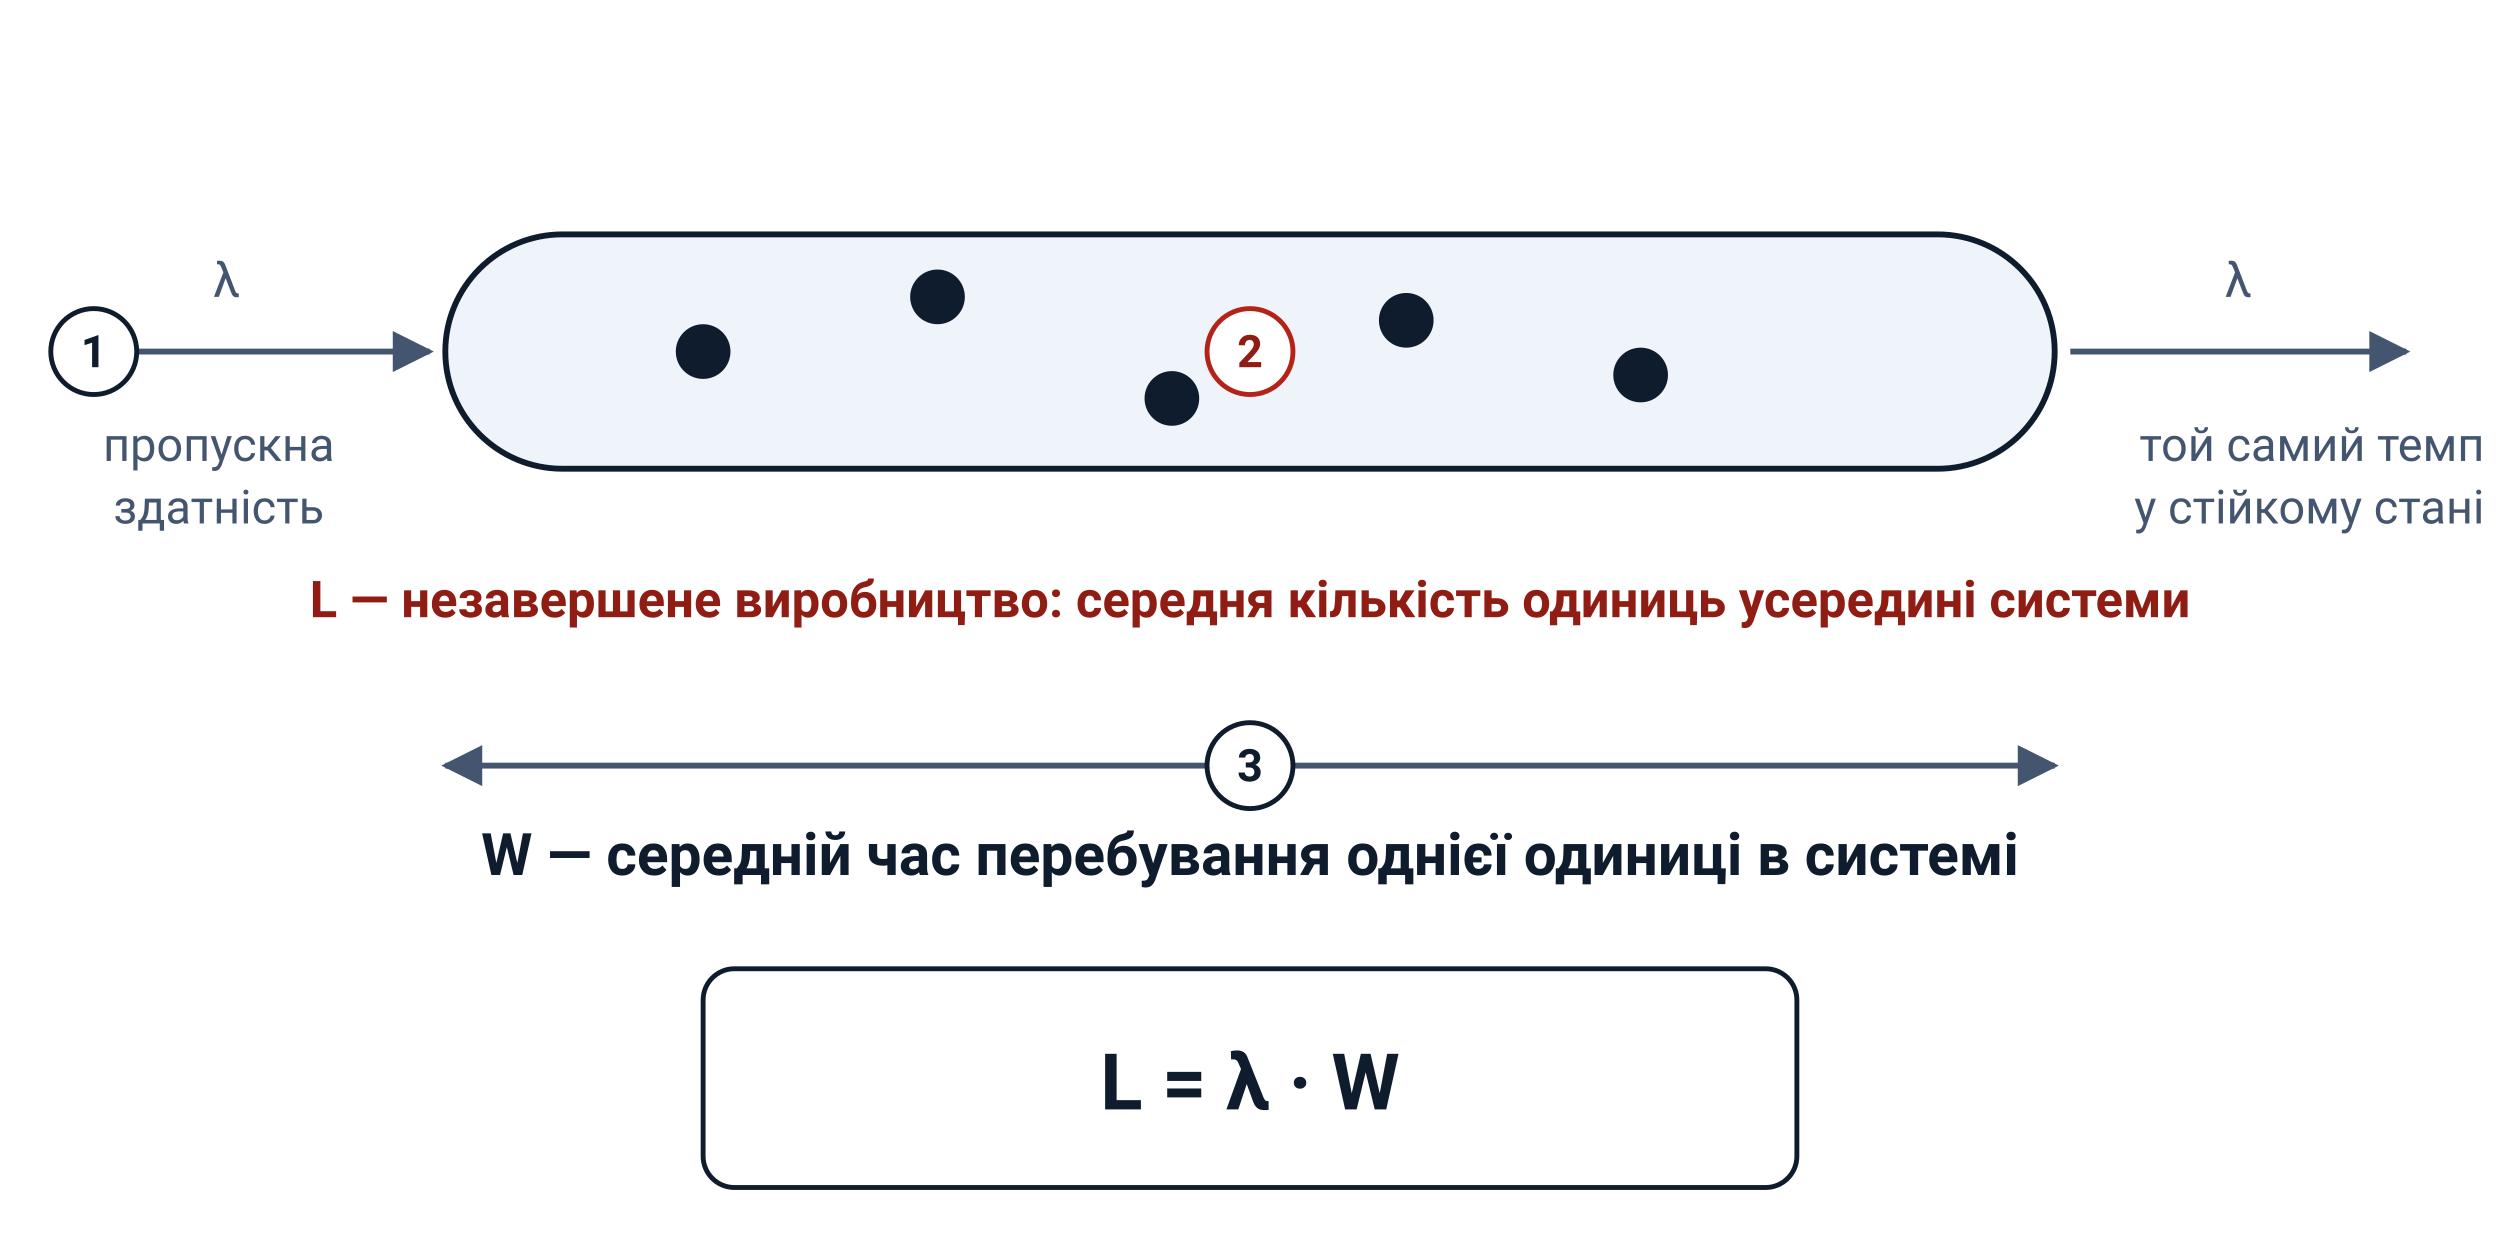
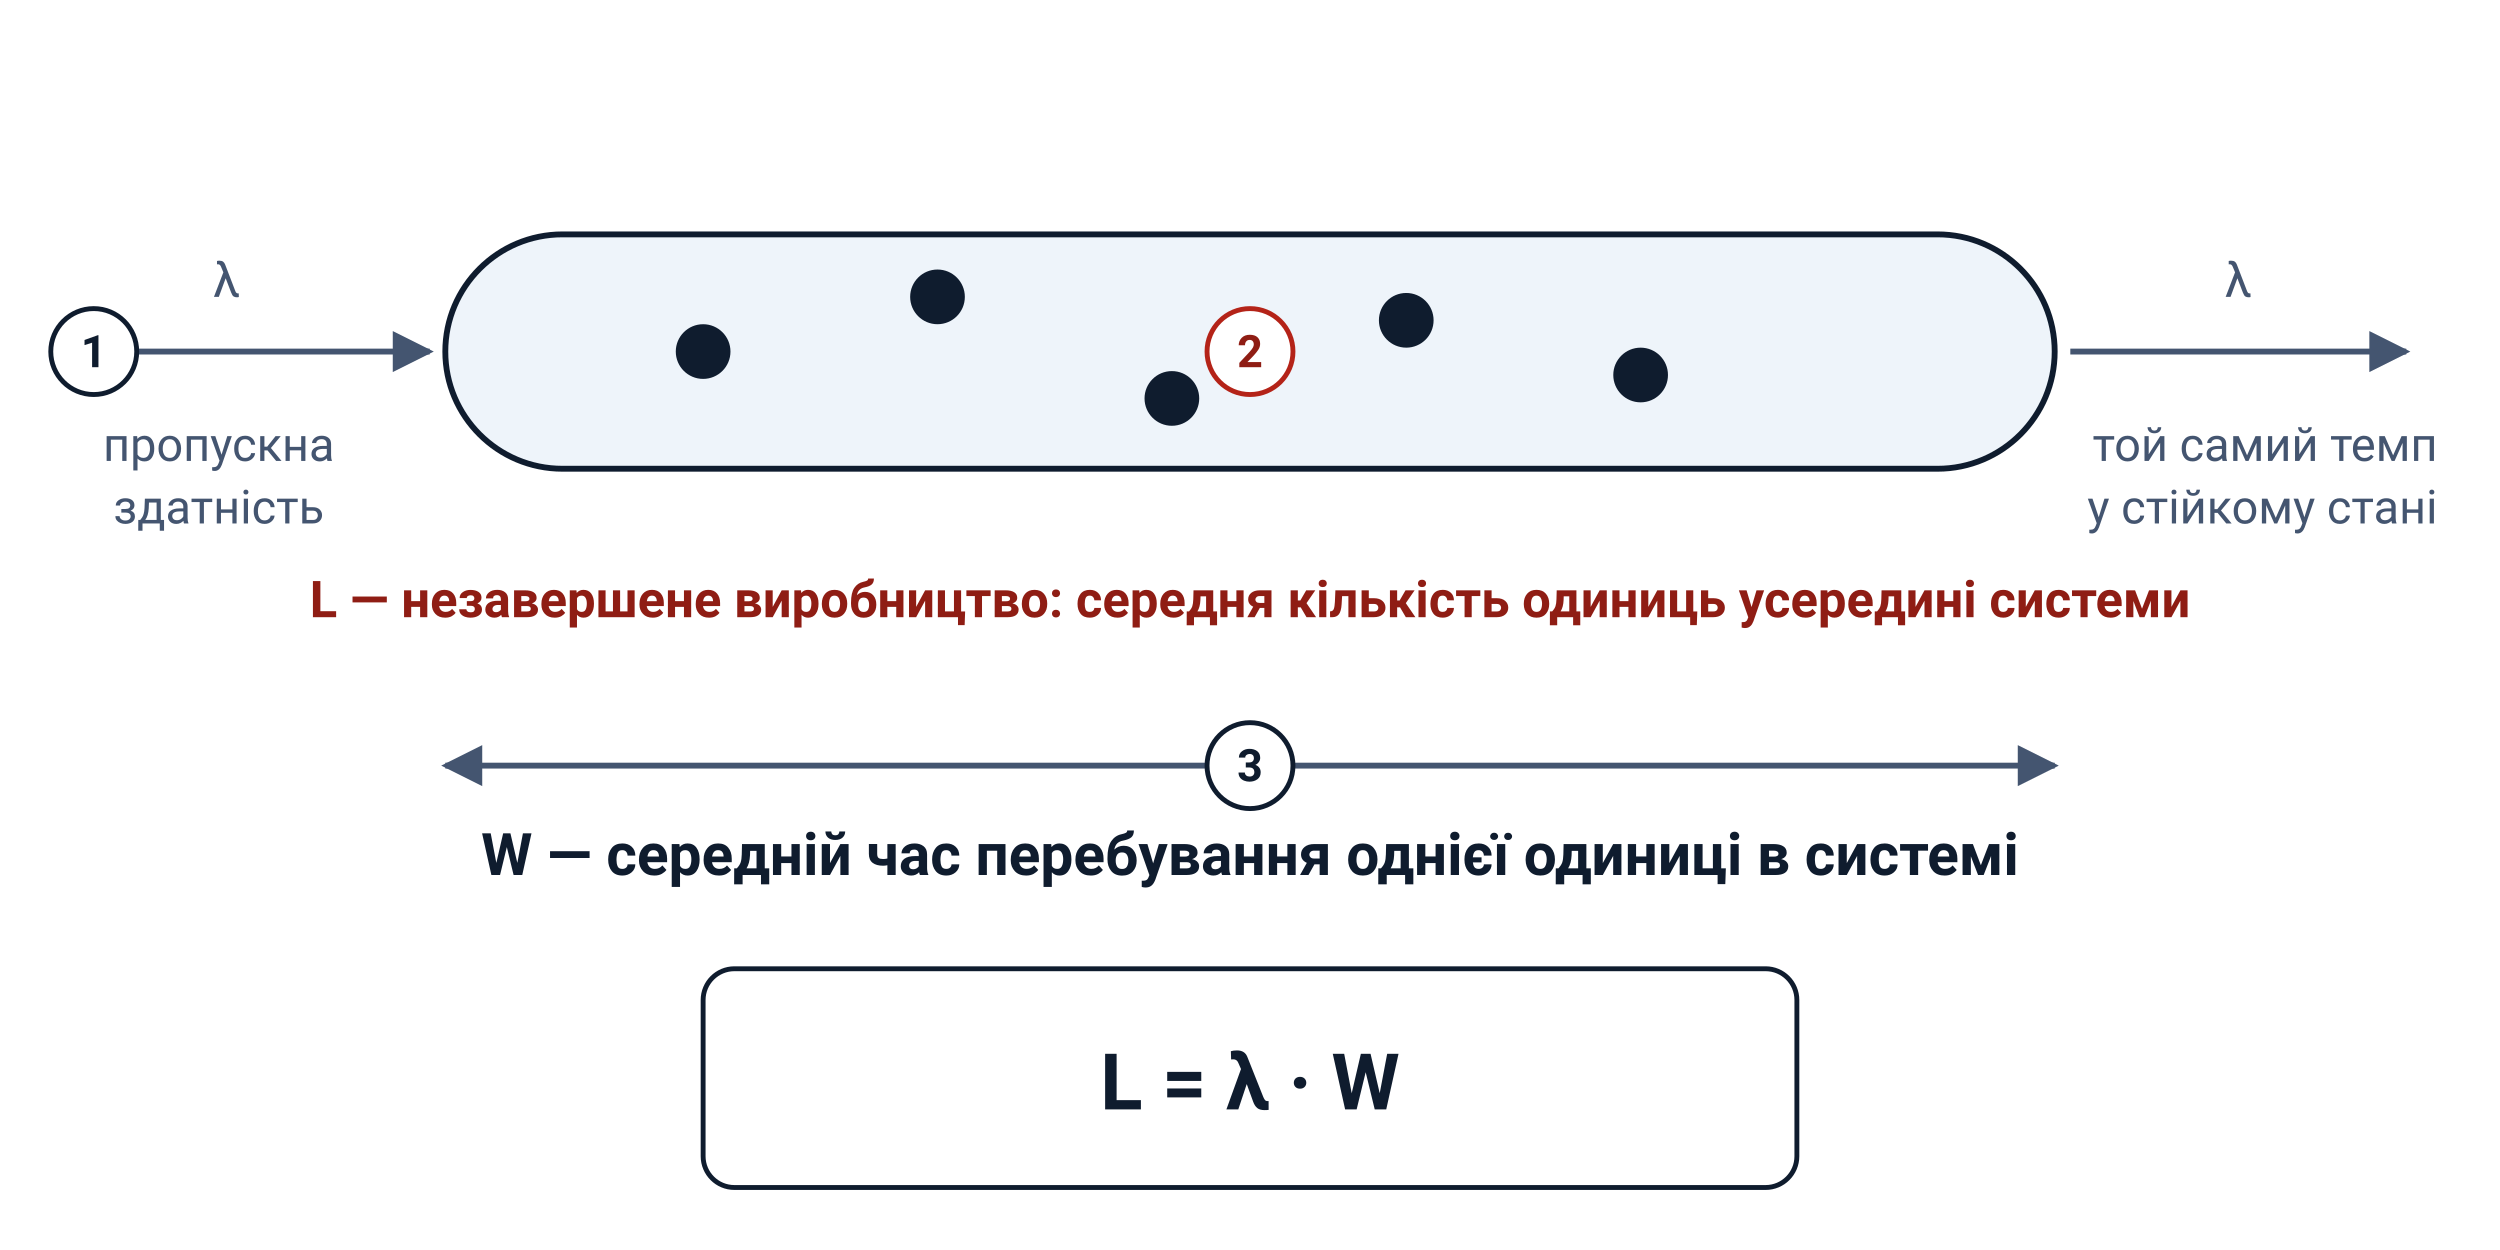
<svg xmlns="http://www.w3.org/2000/svg" id="fig-t03-4" class="scheme" viewBox="0 0 640 320" role="img" aria-labelledby="fig-t03-4-title fig-t03-4-desc" font-family="system-ui, -apple-system, 'Segoe UI', Roboto, 'Helvetica Neue', Arial, sans-serif">
  <style>
    #fig-t03-4 .box { fill: var(--surface, #ffffff); stroke: var(--ink, #0f1c2e); stroke-width: 1.25; }
    #fig-t03-4 .pipe { fill: var(--surface-tint, #eef4fa); stroke: var(--ink, #0f1c2e); stroke-width: 1.5; }
    #fig-t03-4 .t { fill: var(--ink, #0f1c2e); font-size: 15px; font-weight: 650; }
    #fig-t03-4 .s { fill: var(--ink-2, #445570); font-size: 12.5px; }
    #fig-t03-4 .lbl { fill: var(--ink-2, #445570); font-size: 12px; }
    #fig-t03-4 .unit { fill: var(--ink, #0f1c2e); }
    #fig-t03-4 .arrow { stroke: var(--ink-2, #445570); stroke-width: 1.5; fill: none; }
    #fig-t03-4 .arrow-head { fill: var(--ink-2, #445570); }
    #fig-t03-4 .refc { fill: var(--surface, #ffffff); stroke: var(--ink, #0f1c2e); stroke-width: 1.25; }
    #fig-t03-4 .refn { fill: var(--ink, #0f1c2e); font-size: 11.5px; font-weight: 700; text-anchor: middle; }
    #fig-t03-4 .exam { stroke: var(--err, #b42318); }
    #fig-t03-4 .exam-t { fill: var(--err-ink, #8f1d14); font-size: 13px; font-weight: 600; }
    #fig-t03-4 .refc.exam { stroke: var(--err, #b42318); }
    #fig-t03-4 .refn.exam-n { fill: var(--err-ink, #8f1d14); }
    #fig-t03-4 .formula { fill: var(--ink, #0f1c2e); font-size: 20px; font-weight: 700; text-anchor: middle; }
  </style>
  <defs>
    <marker id="fig-t03-4-arr" viewBox="0 0 10 10" refX="9" refY="5" markerWidth="7" markerHeight="7" orient="auto-start-reverse">
      <path class="arrow-head" d="M0 0 10 5 0 10z" />
    </marker>
  </defs>
  <text class="s" x="58" y="76" text-anchor="middle">λ</text>
  <path class="arrow" marker-end="url(#fig-t03-4-arr)" d="M35 90 L110 90" />
  <text class="lbl" x="56" y="118" text-anchor="middle">пропускна</text>
  <text class="lbl" x="56" y="134" text-anchor="middle">здатність</text>
  <path class="pipe" d="M144 60 L496 60 A30 30 0 0 1 496 120 L144 120 A30 30 0 0 1 144 60 Z" />
  <circle class="unit" cx="180" cy="90" r="7" />
  <circle class="unit" cx="240" cy="76" r="7" />
  <circle class="unit" cx="300" cy="102" r="7" />
  <circle class="unit" cx="360" cy="82" r="7" />
  <circle class="unit" cx="420" cy="96" r="7" />
  <text class="exam-t" x="320" y="158" text-anchor="middle">L — незавершене виробництво: середня кількість одиниць усередині системи</text>
  <text class="s" x="573" y="76" text-anchor="middle">λ</text>
  <path class="arrow" marker-end="url(#fig-t03-4-arr)" d="M530 90 L616 90" />
-   <text class="lbl" x="636" y="118" text-anchor="end">той самий темп</text>
-   <text class="lbl" x="636" y="134" text-anchor="end">у стійкому стані</text>
+   <text class="lbl" x="624" y="118" text-anchor="end">той самий темп</text>
+   <text class="lbl" x="624" y="134" text-anchor="end">у стійкому стані</text>
  <path class="arrow" d="M114 196 L526 196" marker-start="url(#fig-t03-4-arr)" marker-end="url(#fig-t03-4-arr)" />
  <text class="t" x="320" y="224" text-anchor="middle">W — середній час перебування однієї одиниці в системі</text>
  <rect class="box" x="180" y="248" width="280" height="56" rx="8" />
  <text class="formula" x="320" y="284">L = λ · W</text>
  <circle class="refc" cx="24" cy="90" r="11" />
  <text class="refn" x="24" y="94">1</text>
  <circle class="refc exam" cx="320" cy="90" r="11" />
  <text class="refn exam-n" x="320" y="94">2</text>
  <circle class="refc" cx="320" cy="196" r="11" />
  <text class="refn" x="320" y="200">3</text>
</svg>
